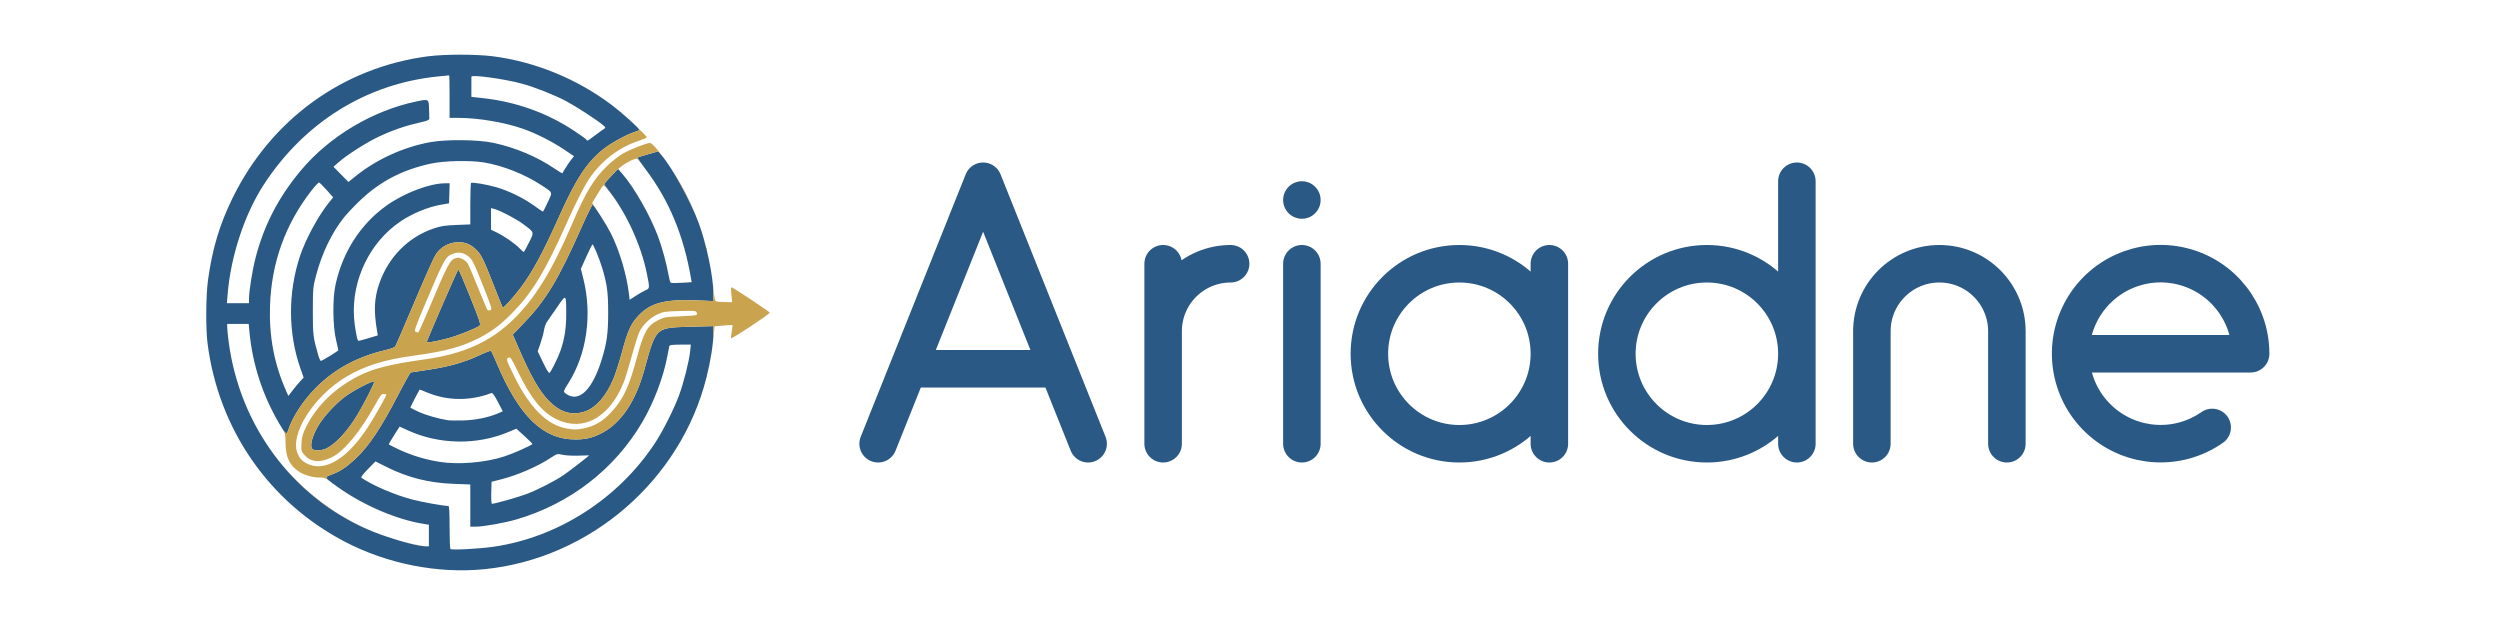
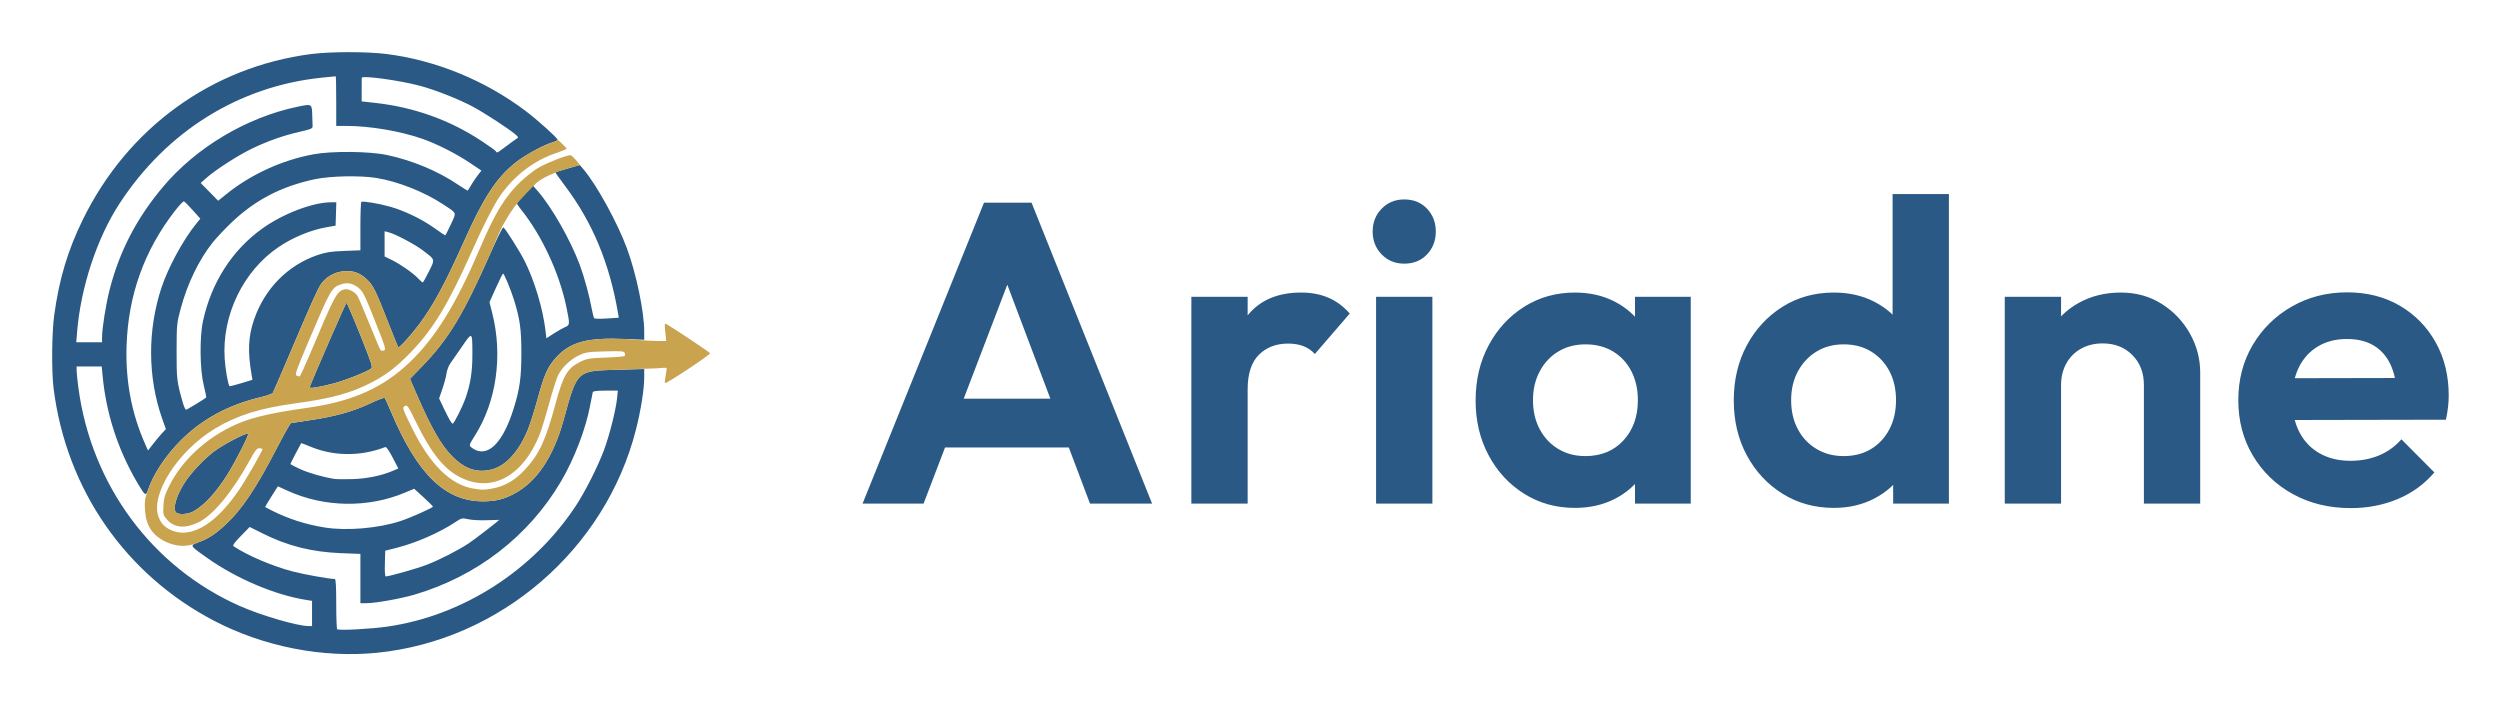
- <svg xmlns="http://www.w3.org/2000/svg" viewBox="0 0 1600 400" role="img" aria-labelledby="ariadne-banner-title">
-   <g transform="translate(110.464 -1.8578) scale(1.009289)">
-     <g transform="matrix(0.6913077,0,0,0.6913077,-659.6872,-467.0923)">
-       <path fill="#295984" d="m 1240.465,1200.405 c -42.68,4.3 -88.96,-4.75 -127.92,-25.03 -69.89,-36.38 -116.27,-103.38 -126.27,-182.43 -1.72,-13.57 -1.47,-43.9 0.49,-58 3.93,-28.45 10.64,-50.78 22.51,-75 35.32,-72.06 101.33,-119.89 179.35,-129.98 15.21,-1.96 44.1,-1.97 59.4,-0.01 38.72,4.96 77.14,20.69 109,44.64 9.25,6.95 25.3,21.41 25.3,22.8 0,0.4 -1.78,1.27 -3.95,1.92 -7.45,2.23 -22.11,10.28 -29.33,16.09 -15.04,12.12 -24.77,27.02 -40.29,61.66 -14.91,33.28 -24.27,50.59 -35.33,65.35 -6.4,8.54 -15.69,18.77 -16.37,18.03 -0.25,-0.27 -3.66,-8.7 -7.57,-18.73 -10.27,-26.3 -12.21,-30.19 -17.33,-34.89 -5.55,-5.08 -10.31,-6.73 -17.86,-6.18 -7.15,0.51 -14.24,4.57 -18.08,10.33 -2.72,4.09 -7.97,15.85 -26.31,58.97 -5.84,13.75 -10.99,25.58 -11.43,26.28 -0.45,0.71 -4.54,2.18 -9.1,3.27 -25.99,6.2 -46.46,17.29 -63.56,34.42 -11.67,11.69 -21.52,26.72 -25.45,38.83 -1.55,4.79 -2.41,4.16 -8.46,-6.16 -15.2,-25.93 -24.39,-54.32 -27.16,-83.89 l -0.68,-7.25 h -19.74 l 0.02,3.25 c 0.01,1.79 0.65,7.98 1.43,13.75 10.23,76.19 57.82,140.56 126.51,171.1 16.87,7.5 45.44,15.86 54.29,15.89 l 2.75,0.01 v -19.82 l -4.25,-0.67 c -24.87,-3.88 -55.44,-16.88 -78.79,-33.51 l -0.49,-0.35 c -7.67,-5.46 -10.67,-7.59 -10.36,-8.97 0.21,-0.92 1.89,-1.51 4.63,-2.51 7.72,-2.81 13.55,-6.64 21.61,-14.18 12.63,-11.81 23.61,-28.24 39.94,-59.76 5.54,-10.69 10.55,-19.55 11.14,-19.71 0.59,-0.15 7.67,-1.24 15.74,-2.42 18.83,-2.76 33.67,-6.94 46.76,-13.18 5.73,-2.73 10.75,-4.62 11.15,-4.19 0.4,0.42 2.61,5.27 4.93,10.77 20.71,49.24 42.6,70.53 72.45,70.49 9.69,-0.02 16.22,-1.63 24.59,-6.1 17.46,-9.3 30.55,-28.85 38.47,-57.43 5.97,-21.56 8.38,-31.2 14.55,-35.64 5.28,-3.81 13.31,-3.81 28.68,-4.24 l 20.25,-0.55 v 6.6 c 0,9.26 -2.55,25.42 -6.44,40.79 -23.85,94.26 -106.73,165.79 -203.42,175.54 z m 91.22,-144.37 c -11.94,3.59 -22.22,0.35 -32.51,-10.26 -8.74,-9.01 -16.19,-22.07 -27.76,-48.7 l -5.16,-11.87 9.8,-10.13 c 20.55,-21.24 32.03,-40.26 53.32,-88.31 5.16,-11.64 9.78,-20.93 10.26,-20.63 1.63,1.01 12.86,18.74 16.67,26.31 7.82,15.56 14.52,37.99 16.5,55.19 l 0.65,5.68 5.84,-3.77 c 3.22,-2.08 7.24,-4.36 8.94,-5.06 3.7,-1.54 3.74,-2.04 1.04,-15.26 -5.45,-26.78 -19.43,-56.89 -35.81,-77.17 -1.73,-2.14 -3.14,-4.31 -3.14,-4.83 0,-0.53 2.81,-3.88 6.25,-7.46 l 6.25,-6.51 3.81,4.34 c 10.96,12.52 25.72,38.4 32.98,57.85 3.61,9.66 7.7,24.69 9.64,35.45 0.59,3.28 1.41,6.29 1.82,6.7 0.42,0.42 4.92,0.48 10.02,0.15 l 9.26,-0.6 -0.61,-3.6 c -6.73,-39.31 -20.01,-71.22 -41.51,-99.79 -4.39,-5.82 -7.83,-10.72 -7.66,-10.9 0.18,-0.17 4.55,-1.53 9.73,-3.01 l 9.41,-2.7 2.89,3.4 c 10.38,12.21 26.73,41.97 34.2,62.26 7.3,19.82 13.52,49.75 13.52,65.1 v 6.59 l -14.75,-0.63 c -30.07,-1.27 -43.41,2.32 -54.61,14.69 -6.59,7.28 -9.21,13.23 -14.68,33.39 -2.25,8.25 -5.58,18.69 -7.41,23.21 -6.67,16.39 -16.62,27.7 -27.19,30.88 z m -326.95,-107.84 -0.67,8.25 h 20.26 v -3.97 c 0,-7.05 3.05,-26.1 6.04,-37.7 7.73,-29.97 21.14,-55.78 41.75,-80.33 26.06,-31.06 65.73,-54.7 105.81,-63.07 l 0.25,-0.05 c 5.91,-1.24 8.65,-1.81 9.97,-0.7 1.16,0.98 1.21,3.27 1.34,7.57 0.11,3.44 0.23,7.21 0.27,8.39 0.06,1.91 -1.02,2.39 -9.93,4.42 -12.96,2.94 -25.54,7.38 -38,13.42 -10.88,5.28 -28.35,16.53 -35.5,22.88 l -4.5,3.99 13.74,13.95 6.13,-4.96 c 19.39,-15.68 43.89,-26.93 68.63,-31.52 14.6,-2.71 44.06,-2.43 58,0.55 20.03,4.28 39.83,12.56 55.81,23.34 4.04,2.73 7.46,4.81 7.6,4.63 0.13,-0.19 1.3,-2.14 2.6,-4.34 1.29,-2.2 3.64,-5.66 5.21,-7.7 l 2.86,-3.69 -8.83,-5.94 c -10.81,-7.27 -25.87,-14.92 -37.33,-18.96 -17.23,-6.09 -41.49,-10.21 -60.03,-10.21 h -7.89 v -19.5 c 0,-10.72 -0.18,-19.5 -0.39,-19.5 -0.22,0 -5.06,0.48 -10.75,1.06 -65.27,6.68 -122.19,42.14 -159.33,99.24 -17.56,27 -30.27,65.56 -33.12,100.45 z m 83.14,56 c 0.83,2.89 1.93,5.25 2.45,5.25 0.7,0 13.51,-7.75 15.85,-9.59 0.19,-0.15 -0.68,-4.47 -1.95,-9.59 -3.06,-12.41 -3.34,-37.88 -0.56,-50.62 6.58,-30.13 22.8,-55.46 46.42,-72.46 16.32,-11.75 39.87,-20.74 54.34,-20.74 h 3.98 l -0.58,18.37 -7,1.21 c -12.27,2.12 -26.5,7.97 -37.62,15.48 -27.98,18.88 -44.78,53.59 -42.53,87.86 0.54,8.38 2.67,20.43 3.8,21.56 0.21,0.21 4.35,-0.82 9.2,-2.3 l 8.83,-2.68 -0.61,-3.5 c -3.23,-18.68 -2.75,-30.24 1.79,-43.59 8.32,-24.47 26.59,-43.05 50.14,-50.99 6.48,-2.19 10.42,-2.8 20.75,-3.19 l 12.75,-0.5 v -18.8 c 0,-10.35 0.34,-19.01 0.75,-19.25 1.37,-0.8 14.25,1.38 23.06,3.92 11.27,3.24 24.75,9.8 34.52,16.81 4.29,3.07 8.01,5.59 8.28,5.59 0.26,0 2.27,-3.88 4.45,-8.63 0.37,-0.81 0.72,-1.54 1.03,-2.21 1.48,-3.14 2.29,-4.84 1.94,-6.26 -0.47,-1.97 -3.15,-3.4 -9.25,-7.42 -14.82,-9.76 -35.33,-17.84 -52.28,-20.6 -12.69,-2.06 -36.05,-1.58 -48.19,0.98 -26.56,5.61 -47.44,16.53 -66.17,34.61 -5.15,4.96 -11.53,11.76 -14.19,15.1 -10.86,13.64 -19.99,32.53 -25.23,52.26 -3.01,11.29 -3.11,12.36 -3.15,33.17 -0.04,22.06 0.21,24.1 4.98,40.75 z m 121.2,177.71 c 1.1,1.15 26.25,-0.15 39.41,-2.05 59.16,-8.51 114.52,-43.99 148.12,-94.91 7.31,-11.09 17.26,-30.77 22.1,-43.74 4.24,-11.34 9.32,-31.4 10.25,-40.45 l 0.65,-6.31 h -9.67 c -6.88,0 -9.78,0.36 -10.04,1.25 -0.2,0.69 -1.11,5.26 -2.01,10.16 -3.42,18.49 -12.46,42.13 -22.89,59.84 -25.36,43.09 -66.12,74.6 -115.19,89.05 -10.65,3.14 -30.64,6.7 -37.58,6.7 h -4.9 v -38.71 l -15.25,-0.59 c -23.11,-0.9 -42.12,-5.71 -61.99,-15.69 l -9.75,-4.9 -6.99,7.15 c -4.93,5.04 -6.63,7.38 -5.75,7.97 10.8,7.22 30.37,15.59 46.23,19.78 9.12,2.4 29.09,5.99 33.38,5.99 0.79,0 1.12,5.71 1.12,19.33 0,10.64 0.34,19.69 0.75,20.13 z m -150.76,-145.19 2.12,4.77 4.09,-5.27 c 2.24,-2.9 5.4,-6.68 7.01,-8.39 l 2.94,-3.13 -2.95,-8.37 c -11.36,-32.34 -11.55,-69.33 -0.52,-102.77 5.19,-15.73 17.02,-37.57 27.04,-49.91 l 3.5,-4.3 -5.92,-6.64 c -3.25,-3.65 -6.39,-6.79 -6.96,-6.98 -0.57,-0.19 -3.8,3.23 -7.18,7.59 -24.06,31.1 -36.6,66.12 -37.89,105.84 -0.91,27.85 3.91,53.22 14.72,77.56 z m 260.03,4.61 c 10.76,4.3 21.46,-7.58 29.31,-32.51 4.87,-15.46 6.13,-24.49 6.14,-43.87 0,-18.69 -1.05,-26.38 -5.69,-41.5 -2.45,-7.97 -7.84,-21.01 -8.67,-20.97 -0.33,0.02 -2.88,5.08 -5.65,11.25 l -5.04,11.22 2.26,9 c 8.31,33.07 3.16,69.19 -13.63,95.68 -4.51,7.11 -4.74,7.79 -3.19,9.19 0.93,0.84 2.8,1.97 4.16,2.51 z m 15.42,-234.97 c 0.26,0.41 0.43,0.72 0.69,0.84 0.68,0.32 1.94,-0.64 6.77,-4.3 l 0.5,-0.37 c 3.58,-2.71 7.31,-5.41 8.3,-6.01 1.66,-0.99 1.57,-1.28 -1.2,-3.63 -5.21,-4.43 -24.66,-17.06 -33.5,-21.75 -11.02,-5.83 -29.01,-12.93 -41,-16.17 -16.03,-4.32 -45.88,-8.4 -45.97,-6.27 -0.02,0.41 -0.03,4.74 -0.03,9.61 v 8.87 l 10.75,1.19 c 30.45,3.4 58.47,13.44 83.38,29.88 5.85,3.85 10.94,7.5 11.31,8.11 z m -134.77,295.59 c 17.25,2.81 42.13,0.75 59.58,-4.95 8.12,-2.65 25.76,-10.5 25.73,-11.44 -0.01,-0.34 -3.33,-3.63 -7.37,-7.32 l -7.36,-6.7 -7.24,3.04 c -29.05,12.21 -63.43,11.65 -92.25,-1.48 l -7.6,-3.47 -5.12,8.04 c -2.81,4.42 -4.99,8.15 -4.83,8.29 0.16,0.14 2.54,1.38 5.29,2.76 12.94,6.5 26.39,10.82 41.17,13.23 z m 47.55,28.4 c -0.18,6.03 0.1,10.1 0.68,10.1 2.58,0 24.56,-6.22 31.87,-9.02 10.29,-3.94 25.28,-11.6 33.5,-17.11 5.02,-3.36 23.73,-17.82 23.73,-18.33 0,-0.07 -4.21,0.05 -9.36,0.28 -5.15,0.22 -11.75,-0.11 -14.67,-0.73 -5.22,-1.12 -5.41,-1.08 -10.52,2.31 -12.31,8.18 -30.69,16.22 -45.95,20.1 l -9,2.29 z m -40.22,-141.55 c -12,3.11 -19.38,4.25 -18.88,2.92 3.63,-9.56 28.38,-66.27 28.92,-66.27 0.41,0 5.3,11.36 10.87,25.25 9.03,22.54 9.94,25.38 8.5,26.44 -3.63,2.66 -20.51,9.35 -29.41,11.66 z m 0.5,75.01 c 1.65,0.26 7.95,0.33 14,0.17 11.31,-0.31 23.03,-2.68 31.82,-6.45 l 4.48,-1.92 -4.49,-8.65 c -2.87,-5.53 -4.96,-8.47 -5.78,-8.16 -19.45,7.46 -40.54,7.32 -58.97,-0.41 -3.81,-1.59 -7,-2.8 -7.08,-2.67 -1.01,1.58 -8.48,16.01 -8.48,16.37 0,0.27 3.35,2.04 7.45,3.93 6.59,3.05 18.26,6.41 27.05,7.79 z m -111.39,25.84 c -4.03,2.05 -11.13,2.38 -12.91,0.6 -2.88,-2.88 0.09,-13.3 6.69,-23.5 5.03,-7.79 15.04,-18.41 23.1,-24.52 7.56,-5.73 26.3,-15.41 26.82,-13.86 0.45,1.36 -9.65,21.22 -16.07,31.58 -9.03,14.58 -19,25.3 -27.63,29.7 z m 202.47,-71.45 c 0.81,1.24 1.66,2.25 1.89,2.25 1.04,0 7.8,-13.42 10.14,-20.13 3.88,-11.08 5.39,-20.73 5.38,-34.21 -0.01,-9.69 -0.01,-14.24 -1.21,-14.59 -1.06,-0.3 -3.05,2.6 -6.79,8.07 l -0.13,0.2 c -3.83,5.59 -8,11.59 -9.26,13.34 -1.27,1.75 -2.59,5.26 -2.94,7.8 -0.35,2.53 -1.8,7.99 -3.23,12.13 l -2.59,7.51 3.64,7.69 c 2,4.23 4.3,8.7 5.1,9.94 z m -25.14,-111.85 c 1.61,1.7 3.2,3.1 3.52,3.1 0.33,0 2.51,-3.87 4.86,-8.6 0.22,-0.45 0.44,-0.89 0.65,-1.3 1.94,-3.89 2.95,-5.92 2.58,-7.66 -0.44,-2.08 -2.86,-3.75 -8.05,-7.68 -6.44,-4.89 -21.95,-13.04 -27.25,-14.31 l -2.75,-0.67 v 19.8 l 5.75,2.81 c 6.84,3.35 16.6,10.19 20.69,14.51 z" />
-       <path fill="#caa34f" d="m 1331.685,1056.035 c 10.57,-3.18 20.52,-14.49 27.19,-30.88 1.83,-4.52 5.16,-14.96 7.41,-23.21 5.47,-20.16 8.09,-26.11 14.68,-33.39 11.2,-12.37 24.54,-15.96 54.61,-14.69 l 14.75,0.63 v -6.59 c 0,-2.83 -0.21,-6.14 -0.6,-9.8 0.21,1.76 0.4,3.52 0.58,5.29 0.61,6.18 1.55,10.77 2.28,11.23 0.68,0.43 4.32,0.8 8.09,0.8 l 6.85,0.02 -0.71,-7.09 c -0.68,-6.73 -0.62,-7.04 1.15,-6.04 6.05,3.45 33.81,21.99 34.04,22.73 0.36,1.2 -35.09,24.64 -35.49,23.47 -0.17,-0.51 0.13,-3.32 0.66,-6.25 0.54,-2.92 0.81,-5.48 0.62,-5.68 -0.2,-0.2 -3.95,-0.04 -8.35,0.35 l -8,0.71 -0.59,5.65 c -0.28,2.76 -0.59,5.44 -0.91,8.06 0.25,-2.72 0.38,-5.18 0.38,-7.28 v -6.6 l -20.25,0.55 c -15.37,0.43 -23.4,0.43 -28.68,4.24 -6.17,4.44 -8.58,14.08 -14.55,35.64 -7.92,28.58 -21.01,48.13 -38.47,57.43 -8.37,4.47 -14.9,6.08 -24.59,6.1 -29.85,0.04 -51.74,-21.25 -72.45,-70.49 -2.32,-5.5 -4.53,-10.35 -4.93,-10.77 -0.4,-0.43 -5.42,1.46 -11.15,4.19 -13.09,6.24 -27.93,10.42 -46.76,13.18 -8.07,1.18 -15.15,2.27 -15.74,2.42 -0.59,0.16 -5.6,9.02 -11.14,19.71 -16.33,31.52 -27.31,47.95 -39.94,59.76 -8.06,7.54 -13.89,11.37 -21.61,14.18 -2.74,1 -4.42,1.59 -4.63,2.51 -0.16,0.71 0.58,1.64 2.41,3.14 -3.86,-2.66 -5.39,-3.06 -7.97,-2.92 -5.36,0.28 -13.21,-1.64 -18.05,-4.42 -9.69,-5.57 -13.84,-13.58 -13.97,-26.98 -0.06,-6.79 -0.12,-8.53 -2.1,-12.09 2.71,4 3.48,3.4 4.61,-0.11 3.93,-12.11 13.78,-27.14 25.45,-38.83 17.1,-17.13 37.57,-28.22 63.56,-34.42 4.56,-1.09 8.65,-2.56 9.1,-3.27 0.44,-0.7 5.59,-12.53 11.43,-26.28 18.34,-43.12 23.59,-54.88 26.31,-58.97 3.84,-5.76 10.93,-9.82 18.08,-10.33 7.55,-0.55 12.31,1.1 17.86,6.18 5.12,4.7 7.06,8.59 17.33,34.89 3.91,10.03 7.32,18.46 7.57,18.73 0.68,0.74 9.97,-9.49 16.37,-18.03 11.06,-14.76 20.42,-32.07 35.33,-65.35 15.52,-34.64 25.25,-49.54 40.29,-61.66 7.22,-5.81 21.88,-13.86 29.33,-16.09 2.17,-0.65 3.95,-1.52 3.95,-1.92 0,-0.25 -0.5,-0.91 -1.39,-1.86 4.84,4.6 8.39,8.23 8.39,8.81 0,0.34 -3.9,1.95 -8.66,3.57 -17.5,5.94 -33.16,18.07 -44.05,34.11 -4.72,6.94 -13.03,23.27 -21.25,41.76 -18.89,42.46 -30.74,62.13 -48.5,80.52 -10.96,11.34 -19.19,17.67 -30.88,23.74 -16,8.3 -31.51,12.56 -59.66,16.38 -27.74,3.76 -45.67,9.33 -62.73,19.48 -29.8,17.73 -52.07,52.72 -44.73,70.29 1.99,4.75 4.09,7.02 8.71,9.38 16.61,8.47 38.19,-5.13 57.7,-36.35 6.05,-9.69 15,-25.65 15.03,-26.81 0.01,-0.29 -1.03,-0.62 -2.32,-0.73 -1.99,-0.16 -3.14,1.27 -7.7,9.53 -13.86,25.1 -28.75,43.12 -40.22,48.68 -10.64,5.16 -19,4.43 -24.79,-2.16 -3.02,-3.43 -3.14,-3.91 -2.79,-10.79 0.3,-6.02 1.05,-8.57 4.55,-15.6 9.39,-18.87 26.64,-35.52 47.79,-46.14 14.03,-7.05 28.74,-10.73 61,-15.29 35.34,-4.98 59.49,-15.83 80.67,-36.23 19.92,-19.2 36.17,-45.58 54.33,-88.24 12.15,-28.53 19.96,-41.39 32.28,-53.17 4.36,-4.16 10.87,-9.22 14.49,-11.24 6.92,-3.87 21.56,-9.59 24.55,-9.59 1.84,0 7,5.93 13.01,14.29 -0.89,-1.16 -1.74,-2.23 -2.55,-3.19 l -2.89,-3.4 -9.41,2.7 c -5.18,1.48 -9.55,2.84 -9.73,3.01 -0.12,0.13 1.59,2.65 4.17,6.2 -2.13,-2.77 -3.76,-4.7 -4.38,-5.09 -1.3,-0.8 -10.08,3.42 -14.42,6.93 l -2.88,2.33 2.91,3.63 -3.15,-3.6 -6.25,6.51 c -3.44,3.58 -6.25,6.93 -6.25,7.46 0,0.52 1.41,2.69 3.14,4.83 5.33,6.59 10.4,14.22 15,22.44 -1.73,-3.04 -3.54,-5.99 -5.41,-8.85 -6.36,-9.7 -12.31,-17.2 -13.64,-17.2 -0.39,0 -2.86,3.61 -5.49,8.03 l -4.77,8.04 4.82,7.41 c -2.12,-3.16 -3.78,-5.45 -4.34,-5.79 -0.48,-0.3 -5.1,8.99 -10.26,20.63 -21.29,48.05 -32.77,67.07 -53.32,88.31 l -9.8,10.13 5.16,11.87 c 11.57,26.63 19.02,39.69 27.76,48.7 10.29,10.61 20.57,13.85 32.51,10.26 z m -125.36,-67.24 c 8.9,-2.31 25.78,-9 29.41,-11.66 1.44,-1.06 0.53,-3.9 -8.5,-26.44 -5.57,-13.89 -10.46,-25.25 -10.87,-25.25 -0.54,0 -25.29,56.71 -28.92,66.27 -0.5,1.33 6.88,0.19 18.88,-2.92 z m -110.89,100.85 c 8.63,-4.4 18.6,-15.12 27.63,-29.7 6.42,-10.36 16.52,-30.22 16.07,-31.58 -0.52,-1.55 -19.26,8.13 -26.82,13.86 -8.06,6.11 -18.07,16.73 -23.1,24.52 -6.6,10.2 -9.57,20.62 -6.69,23.5 1.78,1.78 8.88,1.45 12.91,-0.6 z m 220.44,-18.26 c 7.1,1.18 8.41,1.18 15.02,-0.02 9.67,-1.76 17.56,-6.27 25.19,-14.37 11.55,-12.29 16.69,-23.2 24.36,-51.78 6.13,-22.81 9.44,-28.45 19.62,-33.43 5.2,-2.55 6.97,-2.84 19.9,-3.32 7.81,-0.28 14.51,-0.84 14.9,-1.23 0.39,-0.39 0.42,-1.45 0.07,-2.36 -0.56,-1.45 -2.37,-1.6 -15.37,-1.26 -13.38,0.35 -15.27,0.63 -20.44,3.03 -6.82,3.16 -13.58,9.65 -16.64,15.96 -1.22,2.54 -4.42,12.66 -7.1,22.5 -2.67,9.84 -6.04,20.8 -7.49,24.35 -12.98,31.95 -36.92,45.12 -61.11,33.63 -13.42,-6.37 -23.68,-19 -36.05,-44.35 -5.89,-12.08 -6.67,-13.22 -8.42,-12.29 -2.33,1.25 -2.18,1.73 5.54,17.45 13.95,28.42 30.22,44.51 48.02,47.49 z m -138.76,-88.76 c 0.94,0.37 2.01,0.71 2.37,0.75 0.36,0.04 4.12,-8.14 8.36,-18.18 19.64,-46.6 20.82,-48.79 27.03,-50.35 2.79,-0.7 7.93,1.88 9.97,5 0.85,1.29 5.13,11.27 9.51,22.17 4.38,10.9 8.34,20.2 8.8,20.66 0.46,0.46 1.55,0.56 2.41,0.23 1.99,-0.76 1.83,-1.31 -6.74,-22.96 -8.47,-21.37 -9.73,-23.83 -13.74,-26.81 -4.24,-3.15 -8.34,-3.84 -13.08,-2.2 -7.42,2.57 -8.11,3.78 -25.79,45.51 -9.43,22.23 -10.59,25.59 -9.1,26.18 z m -123.03,121.43 c 4.16,4.97 8.56,9.79 13.2,14.43 20.95,20.95 45.21,37.09 71.97,47.95 -2.47,-0.96 -4.82,-1.94 -6.97,-2.89 -30.8,-13.7 -57.35,-34.19 -78.2,-59.49 z m 358.97,-268.67 c 4.67,7.26 9.23,15.03 12.68,21.88 3.13,6.21 5.98,12.6 8.56,19.15 -5.48,-13.19 -13.64,-28.83 -21.24,-41.03 z m -303.82,292.11 c 14.53,9.91 31.52,18.4 48.08,24.23 -16.83,-5.77 -33.27,-14.03 -48.08,-24.23 z m 291,-230.35 c -0.2,-0.58 -0.41,-1.15 -0.62,-1.7 -5.05,-13.54 -13.75,-30.2 -22.26,-43.3 8.77,13.2 16.87,28.87 22.36,43.54 0.17,0.45 0.34,0.94 0.52,1.46 z m -227.91,279.74 c 5.78,1.33 11.96,2.45 13.75,2.49 l 3.25,0.07 -2.75,-0.01 c -3.78,-0.01 -11.15,-1.54 -19.67,-3.88 1.8,0.47 3.61,0.91 5.42,1.33 z m 186.35,-279.45 c 1.72,3.74 3.31,7.63 4.93,12.01 1.26,3.39 2.62,7.82 3.9,12.58 -2.44,-8.6 -5.49,-17.14 -8.83,-24.59 z m 54.75,-20.41 c 7.21,16.7 12.47,34.78 16.02,54.79 -3.53,-19.75 -8.9,-38.11 -16.02,-54.79 z m -362.39,188.06 c -4.52,-7.68 -8.57,-15.97 -12.09,-24.65 3.46,8.42 7.49,16.65 12.09,24.65 z m 374.72,-127.64 -4.66,0.3 c -1.35,0.09 -2.66,0.15 -3.87,0.18 2.54,-0.27 5.99,-0.48 8.28,-0.48 z m -16.45,-6.3 c -0.02,-0.08 -0.03,-0.16 -0.05,-0.25 -0.61,-3.38 -1.43,-7.18 -2.38,-11.11 1.31,5.16 2.27,9.52 2.43,11.36 z m -20.08,-96.06 c 2.74,3.7 5.35,7.46 7.82,11.28 -2.44,-3.67 -5.22,-7.68 -7.82,-11.28 z m -76.03,-86.44 c -20.84,-9.45 -42.96,-15.85 -65.17,-18.69 22.27,2.85 44.33,9.22 65.17,18.69 z m -127.26,410.45 3.39,0.53 v 0.13 z m 161.29,-282.15 c 2.3,3.59 4.29,6.86 6.08,10.02 -1.82,-3.15 -3.99,-6.72 -6.08,-10.02 z m 96.41,28.46 c 1.16,4.54 2.19,9.13 3.1,13.76 -0.9,-4.54 -1.95,-9.18 -3.1,-13.76 z m -89.67,-133.07 c 1.12,0.81 2.24,1.64 3.35,2.47 0.58,0.44 1.23,0.94 1.93,1.5 -0.77,-0.61 -1.51,-1.18 -2.22,-1.71 -1.01,-0.76 -2.04,-1.52 -3.06,-2.26 z m 57.17,165.3 c -0.02,-0.01 -0.04,-0.02 -0.06,-0.04 -0.08,-0.08 -0.17,-0.26 -0.28,-0.52 0.11,0.22 0.22,0.41 0.34,0.56 z" />
-     </g>
+ <svg xmlns="http://www.w3.org/2000/svg" viewBox="0 0 1246 352" role="img" aria-labelledby="ariadne-banner-title">
+   <g transform="translate(-9.97 -7.51) scale(0.358412)">
+     <path fill="#295984" d="m 552.243,928.658 c -75.533,7.61 -157.437,-8.406 -226.386,-44.297 -123.688,-64.383 -205.769,-182.957 -223.466,-322.855 -3.044,-24.015 -2.602,-77.692 0.867,-102.645 6.955,-50.349 18.83,-89.868 39.837,-132.731 62.508,-127.528 179.328,-212.175 317.404,-230.032 26.918,-3.469 78.046,-3.486 105.123,-0.018 68.525,8.778 136.518,36.616 192.903,79.002 16.37,12.3 44.775,37.89 44.775,40.35 0,0.708 -3.15,2.248 -6.99,3.398 -13.185,3.947 -39.129,18.193 -51.907,28.475 -26.617,21.449 -43.837,47.819 -71.303,109.123 -26.387,58.897 -42.952,89.532 -62.525,115.653 -11.326,15.114 -27.767,33.218 -28.971,31.909 -0.442,-0.478 -6.477,-15.397 -13.397,-33.147 -18.175,-46.544 -21.609,-53.429 -30.67,-61.746 -9.822,-8.99 -18.246,-11.91 -31.608,-10.937 -12.654,0.903 -25.201,8.088 -31.997,18.282 -4.814,7.238 -14.105,28.05 -46.562,104.362 -10.335,24.334 -19.45,45.27 -20.228,46.509 -0.796,1.257 -8.035,3.858 -16.105,5.787 -45.996,10.972 -82.222,30.599 -112.485,60.915 -20.653,20.688 -38.085,47.288 -45.04,68.719 -2.743,8.477 -4.265,7.362 -14.972,-10.902 -26.9,-45.889 -43.164,-96.133 -48.066,-148.464 l -1.204,-12.831 h -34.935 l 0.035,5.752 c 0.018,3.168 1.15,14.123 2.531,24.334 18.105,134.837 102.327,248.756 223.891,302.804 29.856,13.273 80.417,28.068 96.08,28.121 l 4.867,0.018 v -35.077 l -7.521,-1.186 c -44.014,-6.867 -98.115,-29.873 -139.438,-59.304 l -0.867,-0.62 c -13.574,-9.663 -18.883,-13.432 -18.335,-15.875 0.372,-1.628 3.345,-2.672 8.194,-4.442 13.662,-4.973 23.98,-11.751 38.244,-25.095 22.352,-20.901 41.784,-49.978 70.684,-105.76 9.804,-18.918 18.671,-34.599 19.715,-34.882 1.044,-0.265 13.574,-2.194 27.856,-4.283 33.324,-4.885 59.587,-12.282 82.753,-23.325 10.141,-4.831 19.025,-8.176 19.733,-7.415 0.708,0.743 4.619,9.327 8.725,19.06 36.651,87.142 75.391,124.82 128.218,124.75 17.149,-0.035 28.705,-2.885 43.518,-10.795 30.9,-16.459 54.066,-51.057 68.082,-101.637 10.565,-38.156 14.83,-55.216 25.75,-63.074 9.344,-6.743 23.556,-6.743 50.757,-7.504 l 35.837,-0.973 v 11.68 c 0,16.388 -4.513,44.987 -11.397,72.188 C 870.036,784.813 723.36,911.403 552.243,928.658 Z M 713.679,673.16 c -21.131,6.353 -39.324,0.619 -57.534,-18.158 -15.468,-15.945 -28.652,-39.059 -49.128,-86.187 l -9.132,-21.007 17.344,-17.928 c 36.368,-37.589 56.685,-71.25 94.363,-156.286 9.132,-20.6 17.308,-37.041 18.158,-36.51 2.885,1.787 22.759,33.165 29.502,46.562 13.839,27.537 25.697,67.233 29.201,97.672 l 1.15,10.052 10.335,-6.672 c 5.699,-3.681 12.813,-7.716 15.822,-8.955 6.548,-2.725 6.619,-3.61 1.841,-27.006 -9.645,-47.394 -34.386,-100.681 -63.375,-136.571 -3.062,-3.787 -5.557,-7.628 -5.557,-8.548 0,-0.938 4.973,-6.867 11.061,-13.202 l 11.061,-11.521 6.743,7.681 c 19.396,22.157 45.518,67.958 58.366,102.38 6.389,17.096 13.627,43.695 17.061,62.738 1.044,5.805 2.495,11.132 3.221,11.857 0.743,0.743 8.707,0.849 17.733,0.265 l 16.388,-1.062 -1.08,-6.371 c -11.91,-69.569 -35.413,-126.041 -73.462,-176.603 -7.769,-10.3 -13.857,-18.972 -13.556,-19.29 0.319,-0.301 8.052,-2.708 17.22,-5.327 l 16.653,-4.778 5.115,6.017 c 18.37,21.609 47.306,74.276 60.526,110.184 12.919,35.076 23.927,88.045 23.927,115.211 v 11.663 l -26.104,-1.115 c -53.216,-2.248 -76.825,4.106 -96.646,25.998 -11.663,12.884 -16.299,23.414 -25.98,59.092 -3.982,14.6 -9.875,33.077 -13.114,41.076 -11.804,29.006 -29.413,49.022 -48.119,54.65 z m -578.619,-190.85 -1.186,14.6 h 35.855 v -7.026 c 0,-12.477 5.398,-46.19 10.689,-66.719 13.68,-53.039 37.413,-98.717 73.887,-142.164 46.12,-54.968 116.326,-96.805 187.257,-111.618 l 0.442,-0.088 c 10.459,-2.194 15.308,-3.203 17.644,-1.239 2.053,1.734 2.141,5.787 2.371,13.397 0.195,6.088 0.407,12.76 0.478,14.848 0.106,3.38 -1.805,4.23 -17.574,7.822 -22.936,5.203 -45.199,13.061 -67.25,23.75 -19.255,9.344 -50.172,29.254 -62.826,40.492 l -7.964,7.061 24.316,24.688 10.849,-8.778 c 34.315,-27.75 77.674,-47.659 121.458,-55.782 25.838,-4.796 77.975,-4.3 102.645,0.973 35.448,7.575 70.489,22.228 98.77,41.306 7.15,4.831 13.202,8.512 13.45,8.194 0.23,-0.336 2.301,-3.787 4.601,-7.681 2.283,-3.893 6.442,-10.017 9.22,-13.627 l 5.061,-6.53 -15.627,-10.512 C 662.498,234.811 635.846,221.272 615.565,214.122 585.072,203.345 542.138,196.053 509.327,196.053 h -13.963 v -34.51 c 0,-18.972 -0.319,-34.51 -0.69,-34.51 -0.389,0 -8.955,0.849 -19.025,1.876 -115.511,11.822 -216.245,74.577 -281.974,175.63 -31.077,47.783 -53.57,116.025 -58.614,177.771 z m 147.137,99.106 c 1.469,5.115 3.416,9.291 4.336,9.291 1.239,0 23.909,-13.716 28.05,-16.972 0.336,-0.265 -1.203,-7.911 -3.451,-16.972 -5.415,-21.963 -5.911,-67.038 -0.991,-89.585 11.645,-53.322 40.35,-98.15 82.152,-128.236 28.882,-20.795 70.56,-36.705 96.168,-36.705 h 7.044 l -1.026,32.51 -12.388,2.141 c -21.715,3.752 -46.898,14.105 -66.578,27.396 -49.518,33.413 -79.249,94.841 -75.267,155.49 0.956,14.83 4.725,36.156 6.725,38.156 0.372,0.372 7.698,-1.451 16.282,-4.07 l 15.627,-4.743 -1.08,-6.194 c -5.716,-33.059 -4.867,-53.517 3.168,-77.143 14.724,-43.306 47.058,-76.188 88.735,-90.239 11.468,-3.876 18.441,-4.955 36.722,-5.646 l 22.564,-0.885 v -33.271 c 0,-18.317 0.602,-33.643 1.327,-34.068 2.425,-1.416 25.219,2.442 40.81,6.937 19.945,5.734 43.801,17.344 61.092,29.749 7.592,5.433 14.176,9.893 14.654,9.893 0.46,0 4.017,-6.867 7.875,-15.273 0.655,-1.433 1.274,-2.725 1.823,-3.911 2.619,-5.557 4.053,-8.566 3.433,-11.079 -0.832,-3.486 -5.575,-6.017 -16.37,-13.132 -26.228,-17.273 -62.525,-31.572 -92.522,-36.457 -22.458,-3.646 -63.799,-2.796 -85.284,1.734 -47.005,9.928 -83.957,29.254 -117.104,61.251 -9.114,8.778 -20.405,20.812 -25.113,26.723 -19.219,24.139 -35.377,57.57 -44.651,92.487 -5.327,19.98 -5.504,21.874 -5.575,58.703 -0.071,39.041 0.372,42.651 8.813,72.117 z M 496.691,895.918 c 1.947,2.035 46.456,-0.265 69.746,-3.628 104.698,-15.061 202.672,-77.851 262.135,-167.967 12.937,-19.627 30.546,-54.455 39.112,-77.409 7.504,-20.069 16.494,-55.57 18.14,-71.586 l 1.15,-11.167 h -17.113 c -12.176,0 -17.308,0.637 -17.768,2.212 -0.354,1.221 -1.964,9.309 -3.557,17.981 -6.053,32.723 -22.051,74.559 -40.51,105.902 -44.881,76.258 -117.016,132.023 -203.857,157.596 -18.848,5.557 -54.225,11.857 -66.507,11.857 h -8.672 v -68.507 l -26.989,-1.044 C 461.101,788.565 427.458,780.052 392.293,762.39 l -17.255,-8.672 -12.371,12.654 c -8.725,8.92 -11.733,13.061 -10.176,14.105 19.113,12.778 53.747,27.59 81.815,35.006 16.14,4.247 51.482,10.601 59.074,10.601 1.398,0 1.982,10.105 1.982,34.209 0,18.83 0.602,34.846 1.327,35.625 z m -266.807,-256.95 3.752,8.442 7.238,-9.327 c 3.964,-5.132 9.557,-11.822 12.406,-14.848 l 5.203,-5.539 -5.221,-14.813 c -20.104,-57.234 -20.441,-122.697 -0.92,-181.877 9.185,-27.838 30.121,-66.489 47.854,-88.328 l 6.194,-7.61 -10.477,-11.751 c -5.752,-6.46 -11.309,-12.017 -12.317,-12.353 -1.009,-0.336 -6.725,5.716 -12.707,13.432 -42.58,55.039 -64.773,117.016 -67.056,187.31 -1.611,49.287 6.92,94.186 26.051,137.262 z m 460.187,8.159 c 19.042,7.61 37.979,-13.415 51.871,-57.535 8.619,-27.36 10.849,-43.341 10.866,-77.639 0,-33.077 -1.858,-46.686 -10.07,-73.445 -4.336,-14.105 -13.875,-37.182 -15.344,-37.112 -0.584,0.035 -5.097,8.99 -9.999,19.91 l -8.92,19.857 4,15.928 c 14.707,58.526 5.592,122.449 -24.122,169.33 -7.982,12.583 -8.389,13.786 -5.646,16.264 1.646,1.487 4.955,3.486 7.362,4.442 z m 27.29,-415.838 c 0.46,0.726 0.761,1.274 1.221,1.487 1.203,0.566 3.433,-1.133 11.981,-7.61 l 0.885,-0.655 c 6.336,-4.796 12.937,-9.574 14.689,-10.636 2.938,-1.752 2.779,-2.265 -2.124,-6.424 -9.22,-7.84 -43.642,-30.192 -59.287,-38.492 -19.503,-10.318 -51.34,-22.883 -72.56,-28.617 -28.369,-7.645 -81.196,-14.866 -81.355,-11.096 -0.035,0.726 -0.053,8.389 -0.053,17.007 v 15.698 l 19.025,2.106 c 53.889,6.017 103.477,23.785 147.562,52.88 10.353,6.814 19.361,13.273 20.016,14.353 z m -238.509,523.12 c 30.528,4.973 74.559,1.327 105.442,-8.76 14.37,-4.69 45.589,-18.582 45.536,-20.246 -0.018,-0.602 -5.893,-6.424 -13.043,-12.955 l -13.025,-11.857 -12.813,5.38 c -51.411,21.609 -112.255,20.618 -163.259,-2.619 l -13.45,-6.141 -9.061,14.229 c -4.973,7.822 -8.831,14.423 -8.548,14.671 0.283,0.248 4.495,2.442 9.362,4.885 22.901,11.503 46.704,19.149 72.861,23.414 z m 84.152,50.261 c -0.319,10.671 0.177,17.874 1.203,17.874 4.566,0 43.465,-11.008 56.402,-15.963 18.211,-6.973 44.739,-20.529 59.287,-30.28 8.884,-5.946 41.996,-31.537 41.996,-32.439 0,-0.124 -7.451,0.088 -16.565,0.496 -9.114,0.389 -20.795,-0.195 -25.962,-1.292 -9.238,-1.982 -9.574,-1.911 -18.618,4.088 -21.786,14.477 -54.314,28.705 -81.32,35.572 l -15.928,4.053 z M 491.824,554.162 c -21.237,5.504 -34.298,7.521 -33.413,5.168 6.424,-16.919 50.225,-117.281 51.181,-117.281 0.726,0 9.38,20.104 19.237,44.686 15.981,39.89 17.591,44.916 15.043,46.792 -6.424,4.708 -36.298,16.547 -52.048,20.635 z m 0.885,132.749 c 2.92,0.46 14.069,0.584 24.776,0.301 20.016,-0.549 40.757,-4.743 56.313,-11.415 l 7.928,-3.398 -7.946,-15.308 c -5.079,-9.787 -8.778,-14.99 -10.229,-14.441 -34.422,13.202 -71.746,12.955 -104.362,-0.726 -6.743,-2.814 -12.388,-4.955 -12.53,-4.725 -1.787,2.796 -15.007,28.334 -15.007,28.971 0,0.478 5.929,3.61 13.185,6.955 11.663,5.398 32.316,11.344 47.872,13.786 z m -197.132,45.73 c -7.132,3.628 -19.697,4.212 -22.847,1.062 -5.097,-5.097 0.159,-23.538 11.84,-41.589 8.902,-13.786 26.617,-32.581 40.881,-43.394 13.379,-10.141 46.544,-27.272 47.465,-24.529 0.796,2.407 -17.078,37.554 -28.44,55.889 -15.981,25.803 -33.625,44.775 -48.898,52.561 z M 653.897,606.192 c 1.433,2.195 2.938,3.982 3.345,3.982 1.841,0 13.804,-23.75 17.945,-35.625 6.867,-19.609 9.539,-36.687 9.521,-60.543 -0.018,-17.149 -0.018,-25.201 -2.141,-25.821 -1.876,-0.531 -5.398,4.601 -12.017,14.282 l -0.23,0.354 c -6.778,9.893 -14.158,20.511 -16.388,23.608 -2.248,3.097 -4.584,9.309 -5.203,13.804 -0.619,4.477 -3.186,14.14 -5.716,21.467 l -4.584,13.291 6.442,13.609 c 3.539,7.486 7.61,15.397 9.026,17.591 z m -44.491,-197.946 c 2.849,3.009 5.663,5.486 6.23,5.486 0.584,0 4.442,-6.849 8.601,-15.22 0.389,-0.796 0.779,-1.575 1.15,-2.301 3.433,-6.884 5.221,-10.477 4.566,-13.556 -0.779,-3.681 -5.061,-6.637 -14.246,-13.592 -11.397,-8.654 -38.846,-23.078 -48.226,-25.325 l -4.867,-1.186 v 35.041 l 10.176,4.973 c 12.105,5.929 29.378,18.034 36.616,25.679 z" />
+     <path fill="#caa34f" d="m 713.797,673.158 c 18.706,-5.628 36.315,-25.644 48.119,-54.65 3.239,-7.999 9.132,-26.476 13.114,-41.076 9.681,-35.678 14.317,-46.208 25.98,-59.092 19.821,-21.892 43.43,-28.245 96.646,-25.998 0,0 31.181,2.761 44.421,2.761 l 12.123,0.035 -1.257,-12.548 c -1.203,-11.91 -1.097,-12.459 2.035,-10.689 10.707,6.106 59.835,38.917 60.242,40.226 0.637,2.124 -62.1,43.607 -62.808,41.536 -0.301,-0.903 0.23,-5.876 1.168,-11.061 0.956,-5.168 1.433,-9.698 1.097,-10.052 -0.354,-0.354 -6.99,-0.071 -14.777,0.619 l -51.977,1.929 c -27.201,0.761 -41.412,0.761 -50.757,7.504 -10.919,7.858 -15.184,24.918 -25.75,63.074 -14.016,50.579 -37.182,85.178 -68.082,101.637 -14.813,7.911 -26.369,10.76 -43.518,10.795 -52.827,0.071 -91.567,-37.607 -128.218,-124.75 -4.106,-9.734 -8.017,-18.317 -8.725,-19.06 -0.708,-0.761 -9.592,2.584 -19.733,7.415 -23.166,11.043 -49.429,18.441 -82.753,23.325 -14.282,2.088 -26.812,4.017 -27.856,4.283 -1.044,0.283 -9.911,15.963 -19.715,34.882 -28.9,55.782 -48.332,84.859 -70.684,105.76 -14.264,13.344 -24.582,20.122 -38.244,25.095 -21.399,10.025 -40.394,2.514 -49.978,-2.991 -17.149,-9.857 -24.493,-24.033 -24.723,-47.748 -0.106,-12.017 2.442,-15.379 4.442,-21.591 6.955,-21.432 24.387,-48.031 45.04,-68.719 30.263,-30.316 66.489,-49.942 112.485,-60.915 8.07,-1.929 15.308,-4.531 16.105,-5.787 0.779,-1.239 9.893,-22.175 20.228,-46.509 32.457,-76.312 41.748,-97.124 46.562,-104.362 6.796,-10.194 19.343,-17.379 31.997,-18.282 13.362,-0.973 21.786,1.947 31.608,10.937 9.061,8.318 12.494,15.202 30.67,61.746 6.92,17.751 12.955,32.67 13.397,33.147 1.203,1.31 17.644,-16.795 28.971,-31.909 19.573,-26.121 36.138,-56.756 62.525,-115.653 27.466,-61.304 44.686,-87.673 71.303,-109.123 12.778,-10.282 38.722,-24.529 51.907,-28.475 3.84,-1.15 6.618,-2.459 7.132,-3.269 0.237,-0.374 12.247,11.145 12.247,12.171 0,0.602 -6.902,3.451 -15.326,6.318 -30.971,10.512 -58.685,31.979 -77.957,60.366 -8.353,12.282 -23.06,41.182 -37.607,73.905 -33.431,75.143 -54.402,109.954 -85.833,142.5 -19.396,20.069 -33.961,31.271 -54.65,42.014 -28.316,14.689 -55.765,22.228 -105.583,28.989 -49.093,6.654 -80.824,16.512 -111.016,34.475 -52.738,31.378 -92.151,93.301 -79.161,124.396 3.522,8.406 7.238,12.424 15.415,16.6 29.396,14.99 67.587,-9.079 102.114,-64.33 10.707,-17.149 26.546,-45.394 26.599,-47.447 0.018,-0.513 -1.823,-1.097 -4.106,-1.292 -3.522,-0.283 -5.557,2.248 -13.627,16.866 -24.529,44.421 -50.88,76.312 -71.179,86.151 -18.83,9.132 -33.625,7.84 -43.872,-3.823 -5.345,-6.07 -5.557,-6.92 -4.938,-19.096 0.531,-10.654 1.858,-15.167 8.052,-27.608 16.618,-33.395 47.146,-62.861 84.576,-81.656 24.83,-12.477 50.863,-18.989 107.955,-27.059 62.543,-8.813 105.282,-28.015 142.766,-64.118 35.253,-33.979 64.012,-80.665 96.15,-156.163 21.502,-50.491 35.324,-73.25 57.127,-94.097 7.716,-7.362 19.237,-16.317 25.644,-19.892 12.247,-6.849 38.156,-16.972 43.447,-16.972 3.256,0 14.818,15.343 13.384,13.644 l 0.013,-0.017 -16.653,4.778 c -7.8,2.229 -30.424,9.295 -43.111,19.556 0,0 -27.06,26.907 -32.745,36.005 -4.938,7.902 -1.571,1.443 -6.225,9.266 l -8.442,14.229 c -7.326,14.836 -13.67,31.248 -17.308,39.377 -37.678,85.036 -57.995,118.697 -94.363,156.286 l -17.344,17.928 9.132,21.007 c 20.476,47.128 33.661,70.241 49.128,86.187 18.211,18.777 36.404,24.511 57.534,18.158 z M 491.941,554.16 c 15.751,-4.088 45.624,-15.928 52.048,-20.635 2.548,-1.876 0.938,-6.902 -15.043,-46.792 -9.857,-24.582 -18.512,-44.686 -19.237,-44.686 -0.956,0 -44.757,100.362 -51.181,117.281 -0.885,2.354 12.176,0.336 33.413,-5.168 z M 295.694,732.64 c 15.273,-7.787 32.917,-26.759 48.898,-52.562 11.362,-18.335 29.236,-53.482 28.44,-55.889 -0.92,-2.743 -34.085,14.388 -47.465,24.529 -14.264,10.813 -31.979,29.608 -40.881,43.394 -11.68,18.051 -16.936,36.492 -11.84,41.589 3.15,3.15 15.715,2.566 22.847,-1.062 z m 390.123,-32.316 c 12.565,2.088 14.884,2.088 26.582,-0.035 17.113,-3.115 31.077,-11.096 44.58,-25.431 20.441,-21.75 29.537,-41.058 43.111,-91.638 10.849,-40.368 16.706,-50.349 34.722,-59.163 9.203,-4.513 12.335,-5.026 35.218,-5.876 13.822,-0.496 25.679,-1.487 26.369,-2.177 0.69,-0.69 0.743,-2.566 0.124,-4.177 -0.991,-2.566 -4.194,-2.832 -27.201,-2.23 -23.679,0.619 -27.024,1.115 -36.174,5.362 -12.07,5.592 -24.033,17.078 -29.449,28.245 -2.159,4.495 -7.822,22.405 -12.565,39.819 -4.725,17.414 -10.689,36.811 -13.255,43.093 -22.971,56.543 -65.339,79.851 -108.149,59.517 -23.75,-11.273 -41.908,-33.625 -63.799,-78.488 -10.424,-21.378 -11.804,-23.396 -14.901,-21.75 -4.124,2.212 -3.858,3.062 9.804,30.882 24.688,50.296 53.482,78.771 84.983,84.045 z M 440.247,543.241 c 1.664,0.655 3.557,1.257 4.194,1.327 0.637,0.071 7.291,-14.406 14.795,-32.174 34.758,-82.47 36.846,-86.346 47.836,-89.107 4.938,-1.239 14.034,3.327 17.644,8.849 1.504,2.283 9.079,19.945 16.83,39.235 7.752,19.29 14.76,35.749 15.574,36.563 0.814,0.814 2.743,0.991 4.265,0.407 3.522,-1.345 3.239,-2.318 -11.928,-40.633 -14.99,-37.82 -17.22,-42.173 -24.316,-47.447 -7.504,-5.575 -14.76,-6.796 -23.148,-3.893 -13.132,4.548 -14.353,6.69 -45.642,80.541 -16.689,39.342 -18.742,45.288 -16.105,46.332 z" />
  </g>
-   <g transform="translate(562 116) scale(1.2)" fill="none" stroke="#295984" stroke-width="20" stroke-linecap="round" stroke-linejoin="round">
-     <path d="M 0 140 L 56 0 L 112 140 M 16 100 L 96 100" />
-     <path d="M 152 44 L 152 140 M 152 80 A 36 36 0 0 1 188 44" />
-     <path d="M 226 44 L 226 140 M 226 10 L 226 10" />
-     <path d="M 358 92 A 48 48 0 0 1 262 92 A 48 48 0 0 1 358 92 M 358 44 L 358 140" />
-     <path d="M 490 92 A 48 48 0 0 1 394 92 A 48 48 0 0 1 490 92 M 490 0 L 490 140" />
-     <path d="M 530 140 L 530 80 A 36 36 0 0 1 602 80 L 602 140" />
-     <path d="M 636 92 L 732 92 M 732 92 A 48 48 0 1 0 711.5 131.3" />
-   </g>
+   <path fill="#295984" transform="translate(425.74 251.00) scale(0.213371)" d="M19.5 0.0 303.2 -703.0H414.2L695.8 0.0H550.8L333.0 -576.5H382.5L162.0 0.0ZM170.0 -131.2V-245.2H547.8V-131.2Z M787.5 0.0V-483.0H919.0V0.0ZM919.0 -266.8 867.8 -301.2Q877.2 -389.5 920.2 -441.2Q963.2 -493.0 1043.8 -493.0Q1079.2 -493.0 1107.1 -481.2Q1135.0 -469.5 1157.5 -444.0L1076.0 -349.5Q1064.5 -362.0 1049.1 -367.9Q1033.7 -373.8 1013.5 -373.8Q971.5 -373.8 945.2 -347.6Q919.0 -321.4 919.0 -266.8Z M1219.0 0.0V-483.0H1350.5V0.0ZM1284.8 -560.5Q1253.0 -560.5 1232.0 -582.1Q1211.0 -603.8 1211.0 -635.5Q1211.0 -667.2 1232.0 -688.9Q1253.0 -710.5 1284.8 -710.5Q1317.5 -710.5 1338.0 -688.9Q1358.5 -667.2 1358.5 -635.5Q1358.5 -603.8 1338.0 -582.1Q1317.5 -560.5 1284.8 -560.5Z M1683.5 10.0Q1617.5 10.0 1564.9 -23.0Q1512.2 -56.0 1481.9 -112.8Q1451.5 -169.5 1451.5 -240.8Q1451.5 -312.8 1481.9 -369.6Q1512.2 -426.5 1564.9 -459.8Q1617.5 -493.0 1683.5 -493.0Q1735.5 -493.0 1776.5 -471.8Q1817.5 -450.5 1842.4 -413.2Q1867.2 -376.0 1869.0 -328.5V-154.5Q1867.2 -107.0 1842.8 -69.8Q1818.2 -32.5 1776.9 -11.2Q1735.5 10.0 1683.5 10.0ZM1708.0 -111.0Q1763.0 -111.0 1796.8 -147.6Q1830.5 -184.2 1830.5 -241.5Q1830.5 -280.0 1815.2 -309.4Q1800.0 -338.8 1772.5 -355.4Q1745.0 -372.0 1708.2 -372.0Q1672.2 -372.0 1644.8 -355.4Q1617.2 -338.8 1601.4 -309.2Q1585.5 -279.8 1585.5 -241.5Q1585.5 -203.2 1601.2 -173.8Q1617.0 -144.2 1644.6 -127.6Q1672.2 -111.0 1708.0 -111.0ZM1823.8 0.0V-129.8L1844.8 -247.5L1823.8 -364.2V-483.0H1954.0V0.0Z M2288.5 10.0Q2221.5 10.0 2168.5 -23.0Q2115.6 -56.0 2085.0 -112.7Q2054.5 -169.5 2054.5 -240.9Q2054.5 -313.1 2085.0 -369.8Q2115.5 -426.5 2168.4 -459.8Q2221.2 -493.0 2288.5 -493.0Q2340.8 -493.0 2382.4 -471.8Q2424.0 -450.5 2449.6 -413.2Q2475.2 -376.0 2477.0 -328.5V-157.0Q2475.2 -109.5 2450.0 -71.6Q2424.8 -33.8 2382.8 -11.9Q2340.8 10.0 2288.5 10.0ZM2311.0 -111.0Q2348.0 -111.0 2375.3 -127.6Q2402.6 -144.2 2418.0 -173.6Q2433.5 -203.0 2433.5 -241.5Q2433.5 -280.3 2418.1 -309.4Q2402.7 -338.6 2375.3 -355.3Q2348.0 -372.0 2311.6 -372.0Q2275.2 -372.0 2247.8 -355.2Q2220.4 -338.5 2204.4 -309.1Q2188.5 -279.7 2188.5 -241.5Q2188.5 -203.2 2204.2 -173.8Q2219.9 -144.3 2247.7 -127.7Q2275.6 -111.0 2311.0 -111.0ZM2557.0 0.0H2426.8V-129.8L2447.8 -247.5L2425.5 -364.2V-723.0H2557.0Z M3012.5 0.0V-276.8Q3012.5 -320.0 2985.5 -347.1Q2958.5 -374.2 2916.4 -374.2Q2887.8 -374.2 2865.8 -362.0Q2843.8 -349.8 2831.4 -327.6Q2819.0 -305.5 2819.0 -276.8L2767.8 -303.2Q2767.8 -359.5 2792.4 -402.1Q2817.0 -444.8 2860.4 -468.9Q2903.8 -493.0 2958.8 -493.0Q3012.2 -493.0 3054.1 -466.5Q3096.0 -440.0 3120.0 -397.2Q3144.0 -354.5 3144.0 -306.0V0.0ZM2687.5 0.0V-483.0H2819.0V0.0Z M3495.8 10.5Q3420.2 10.5 3360.9 -22.0Q3301.5 -54.5 3267.2 -111.9Q3233.0 -169.2 3233.0 -241.5Q3233.0 -313.5 3266.6 -370.4Q3300.2 -427.2 3358.1 -460.4Q3416.0 -493.5 3487.2 -493.5Q3556.8 -493.5 3610.1 -462.4Q3663.5 -431.2 3694.0 -376.8Q3724.5 -322.2 3724.5 -252.5Q3724.5 -239.8 3723.0 -226.2Q3721.5 -212.8 3718.0 -196.0L3311.5 -195.2V-292.8L3657.0 -293.5L3603.5 -253.2Q3602.0 -296.2 3588.4 -325.1Q3574.8 -354.0 3549.4 -369.2Q3524.0 -384.5 3486.8 -384.5Q3447.8 -384.5 3419.0 -367.2Q3390.2 -350.0 3374.6 -318.6Q3359.0 -287.2 3359.0 -243.5Q3359.0 -199.5 3375.6 -167.1Q3392.2 -134.8 3423.0 -117.4Q3453.8 -100.0 3495.0 -100.0Q3531.5 -100.0 3561.8 -112.6Q3592.0 -125.2 3614.0 -150.2L3691.0 -72.8Q3655.5 -31.5 3605.0 -10.5Q3554.5 10.5 3495.8 10.5Z" />
</svg>
